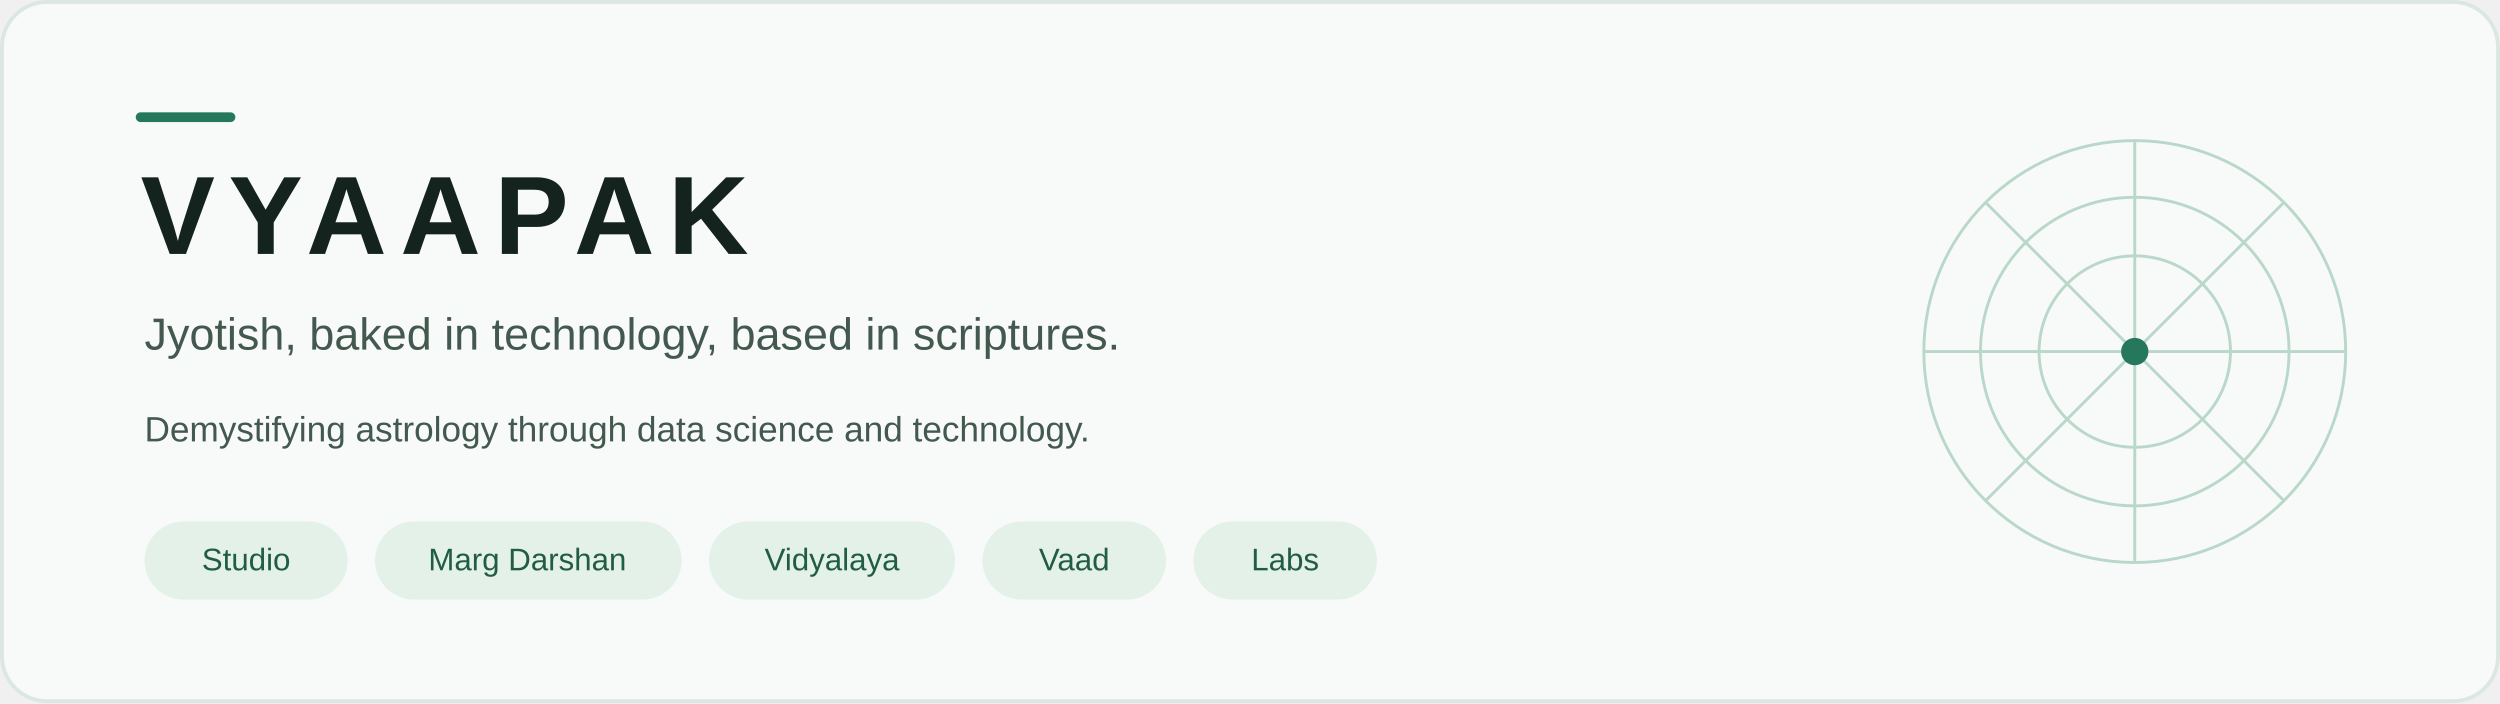
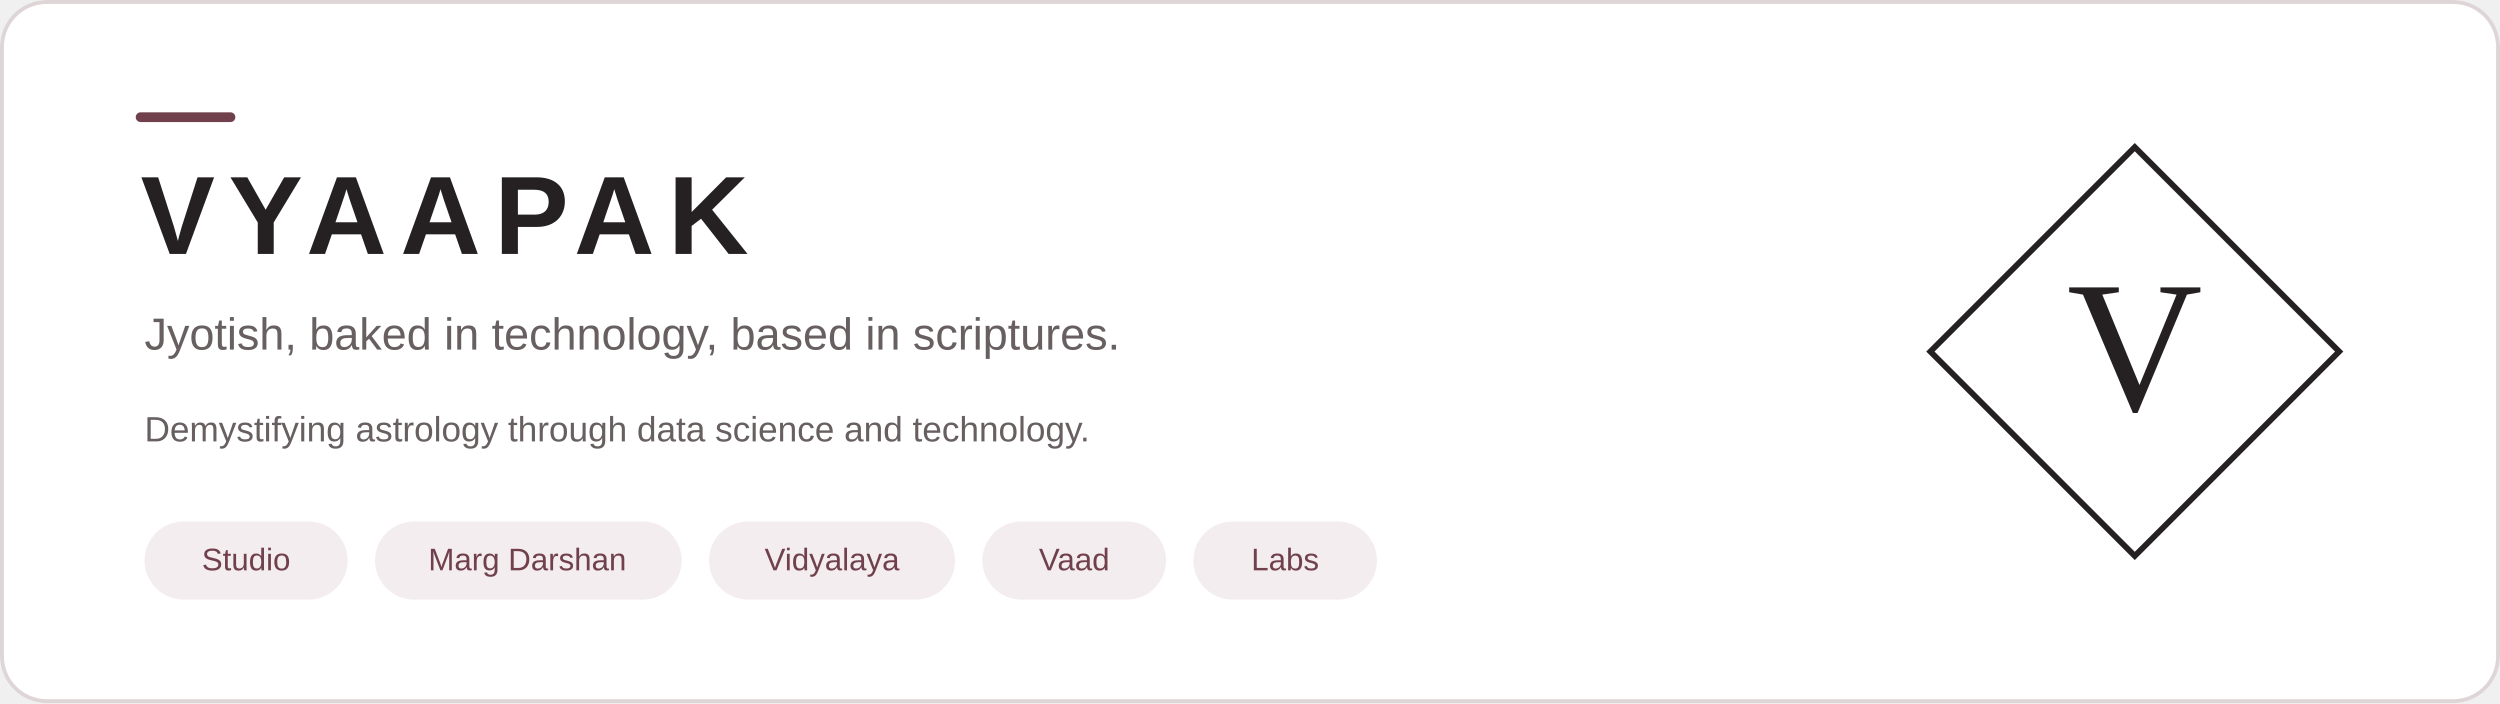
<svg xmlns="http://www.w3.org/2000/svg" width="1280" height="360" viewBox="0 0 1280 360" role="img" aria-labelledby="title desc">
-   <rect width="1280" height="360" rx="24" fill="#f8faf9" />
-   <rect x="1" y="1" width="1278" height="358" rx="23" fill="none" stroke="#dce7e1" stroke-width="2" />
-   <path d="M72 60h46" stroke="#26785c" stroke-width="5" stroke-linecap="round" />
-   <text x="72" y="130" font-family="Arial,Helvetica,sans-serif" font-size="57" font-weight="700" letter-spacing="7" fill="#14231e">VYAAPAK</text>
-   <text x="74" y="179" font-family="Arial,Helvetica,sans-serif" font-size="23" fill="#43584e">Jyotish, baked in technology, based in scriptures.</text>
-   <text x="74" y="226" font-family="Arial,Helvetica,sans-serif" font-size="18" fill="#43584e">Demystifying astrology through data science and technology.</text>
-   <g font-family="Arial,Helvetica,sans-serif" font-size="16" fill="#215c46">
-     <rect x="74" y="267" width="104" height="40" rx="20" fill="#e4f1e9" />
+   <rect width="1280" height="360" rx="24" fill="#ffffff" />
+   <rect x="1" y="1" width="1278" height="358" rx="23" fill="none" stroke="#ded5d7" stroke-width="2" />
+   <path d="M72 60h46" stroke="#70414d" stroke-width="5" stroke-linecap="round" />
+   <text x="72" y="130" font-family="Arial,Helvetica,sans-serif" font-size="57" font-weight="700" letter-spacing="7" fill="#252122">VYAAPAK</text>
+   <text x="74" y="179" font-family="Arial,Helvetica,sans-serif" font-size="23" fill="#675f60">Jyotish, baked in technology, based in scriptures.</text>
+   <text x="74" y="226" font-family="Arial,Helvetica,sans-serif" font-size="18" fill="#675f60">Demystifying astrology through data science and technology.</text>
+   <g font-family="Arial,Helvetica,sans-serif" font-size="16" fill="#70414d">
+     <rect x="74" y="267" width="104" height="40" rx="20" fill="#f4edef" />
    <text x="126" y="292" text-anchor="middle">Studio</text>
-     <rect x="192" y="267" width="157" height="40" rx="20" fill="#e4f1e9" />
+     <rect x="192" y="267" width="157" height="40" rx="20" fill="#f4edef" />
    <text x="270" y="292" text-anchor="middle">Marg Darshan</text>
-     <rect x="363" y="267" width="126" height="40" rx="20" fill="#e4f1e9" />
+     <rect x="363" y="267" width="126" height="40" rx="20" fill="#f4edef" />
    <text x="426" y="292" text-anchor="middle">Vidyalaya</text>
-     <rect x="503" y="267" width="94" height="40" rx="20" fill="#e4f1e9" />
+     <rect x="503" y="267" width="94" height="40" rx="20" fill="#f4edef" />
    <text x="550" y="292" text-anchor="middle">Vaad</text>
-     <rect x="611" y="267" width="94" height="40" rx="20" fill="#e4f1e9" />
+     <rect x="611" y="267" width="94" height="40" rx="20" fill="#f4edef" />
    <text x="658" y="292" text-anchor="middle">Labs</text>
  </g>
-   <g fill="none" stroke="#b9d8c9" stroke-width="1.5">
-     <circle cx="1093" cy="180" r="108" />
-     <circle cx="1093" cy="180" r="79" />
-     <circle cx="1093" cy="180" r="49" />
-     <path d="M985 180h216M1093 72v216M1017 104l152 152M1017 256l152-152" />
+   <g aria-label="VYAAPAK diamond V mark">
+     <rect x="1019" y="106" width="148" height="148" transform="rotate(45 1093 180)" fill="none" stroke="#252122" stroke-width="3" />
+     <text x="1093" y="210" text-anchor="middle" font-family="Georgia,Times New Roman,serif" font-size="96" fill="#252122">V</text>
  </g>
-   <circle cx="1093" cy="180" r="7" fill="#26785c" />
</svg>
